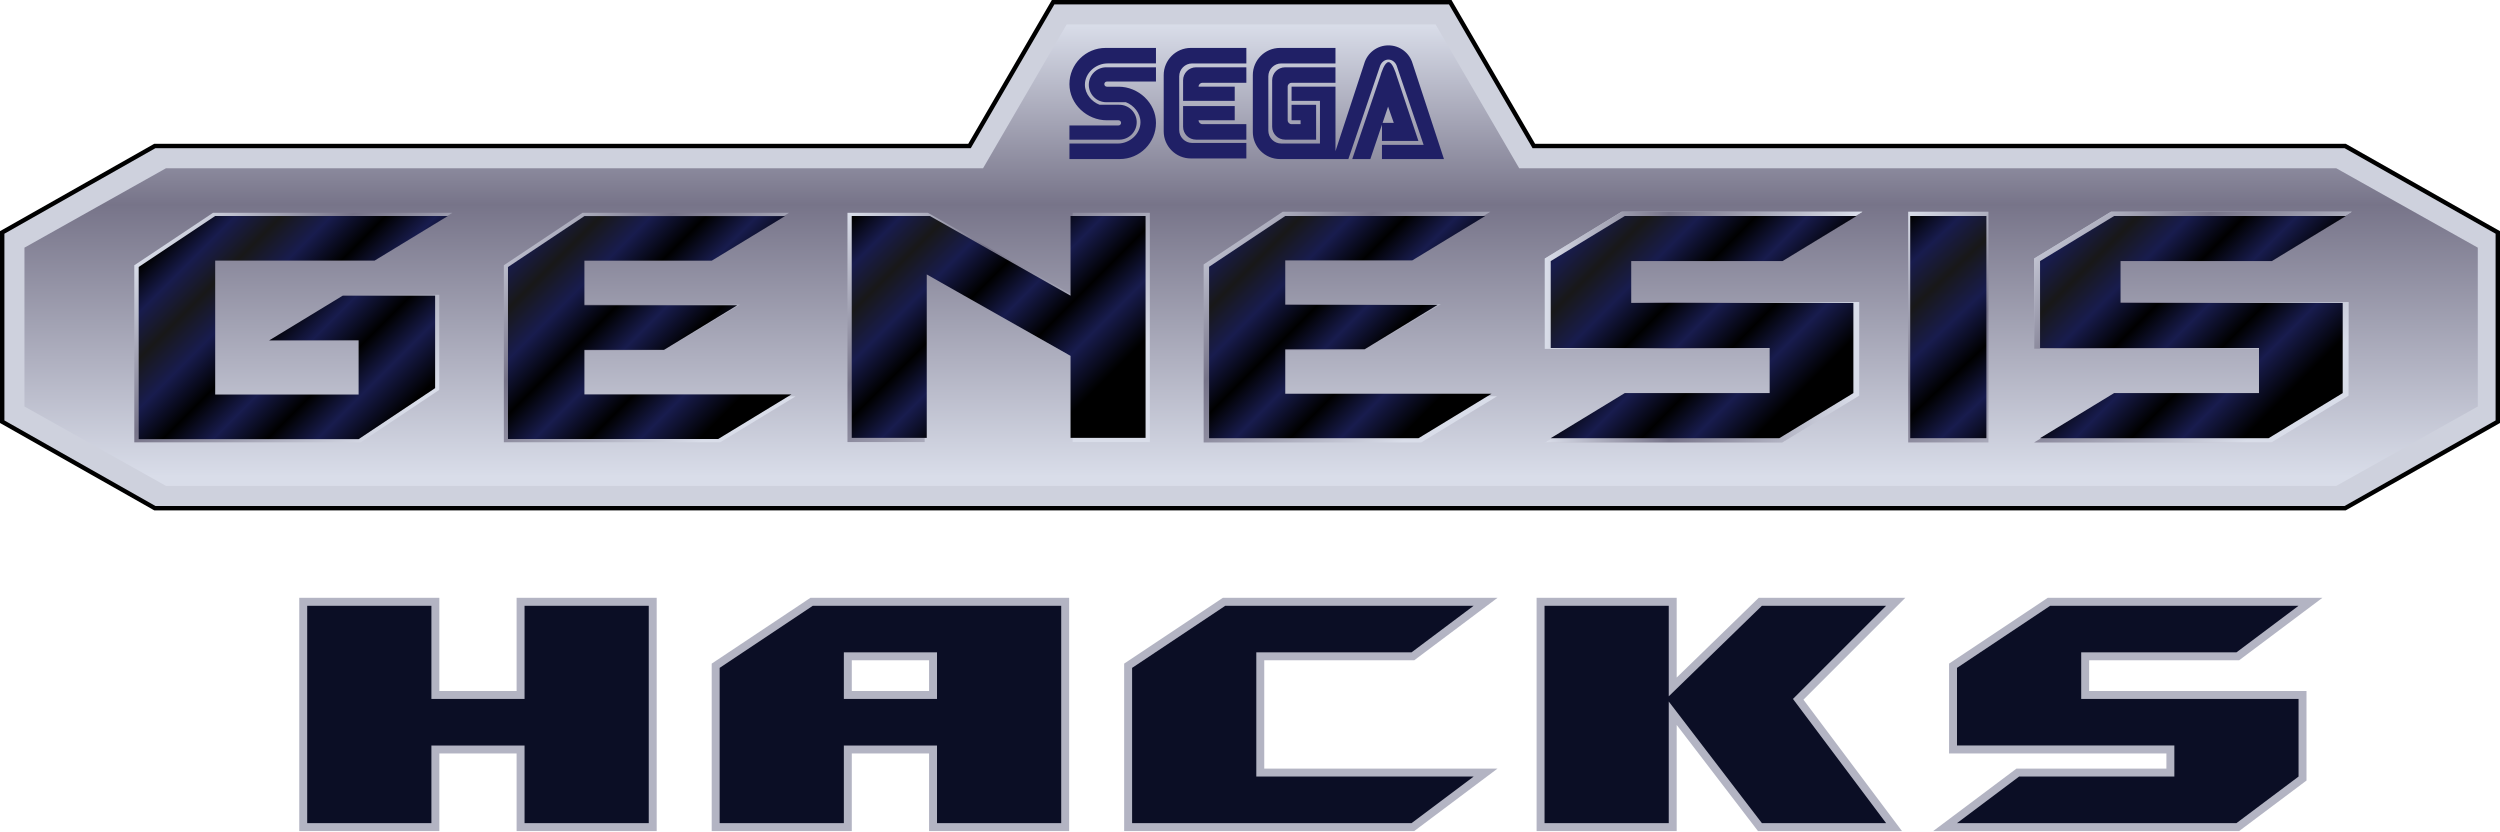
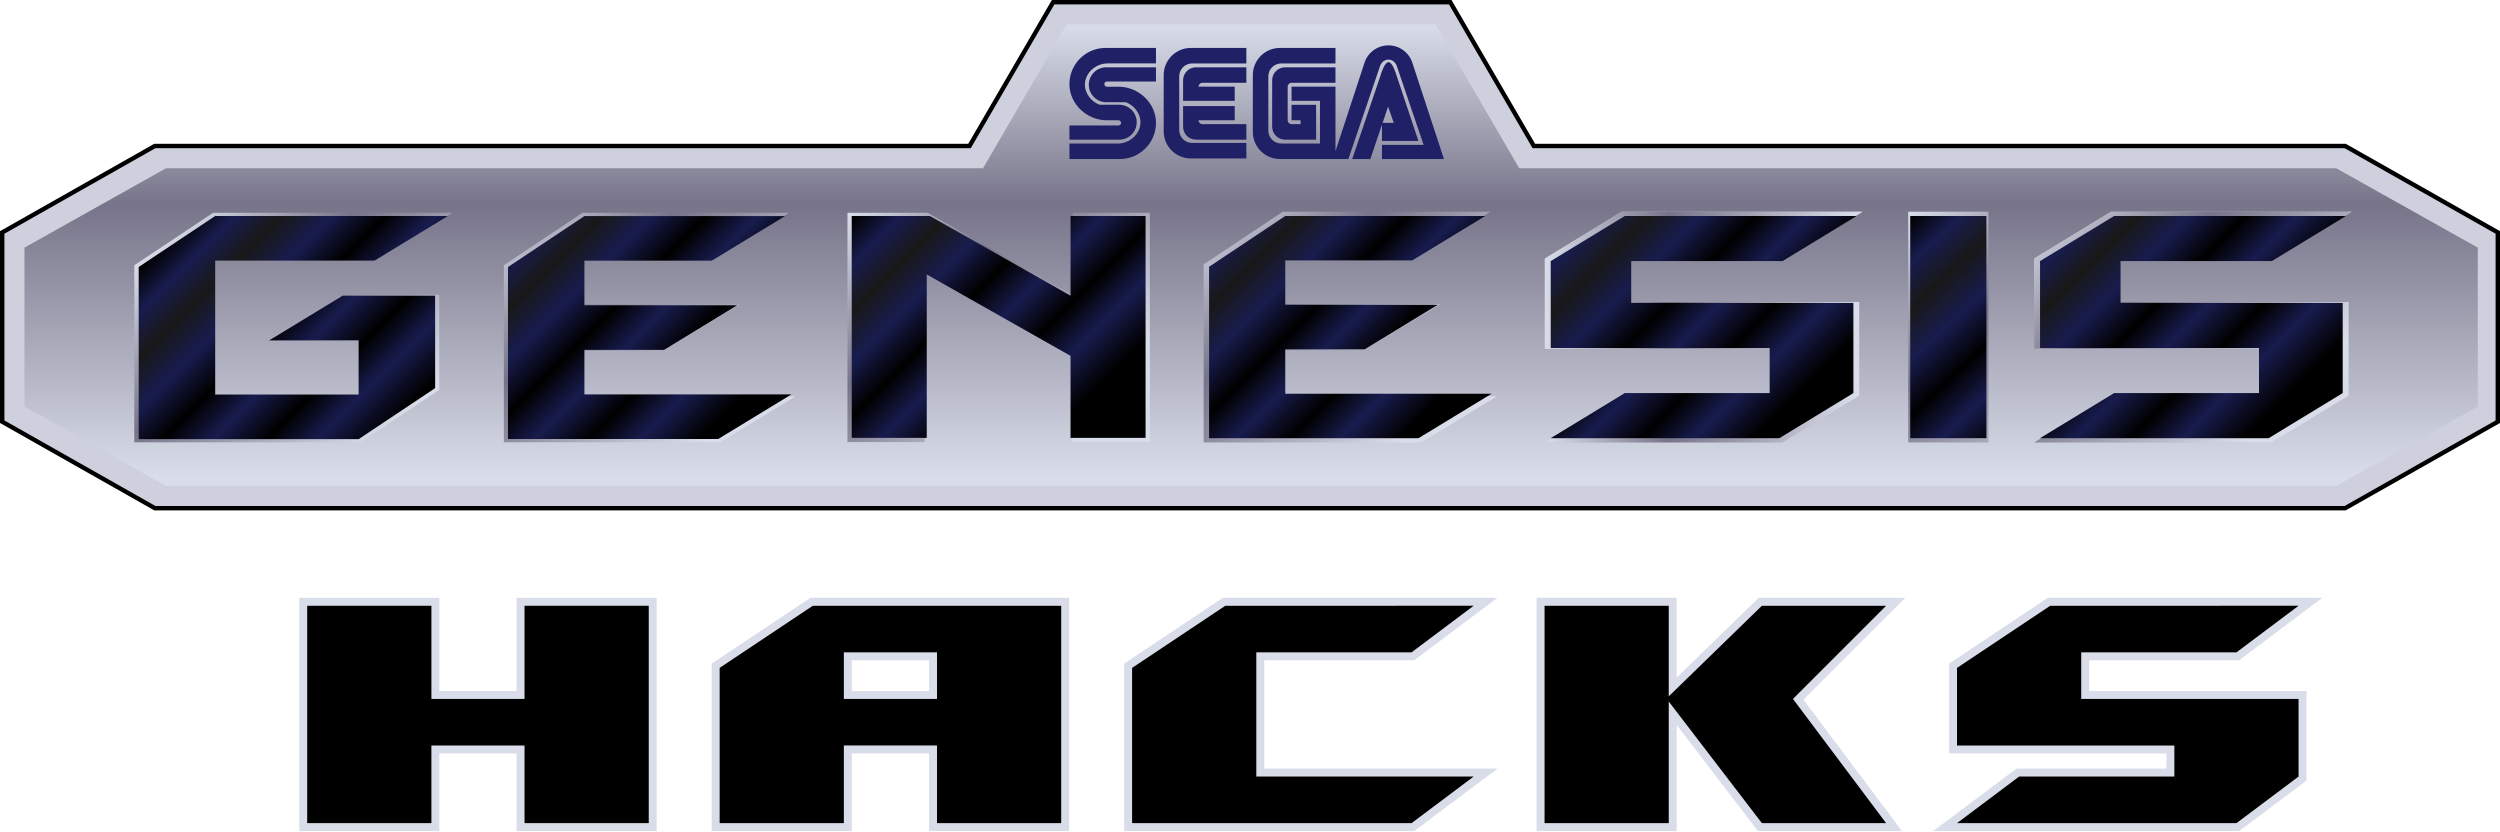
- <svg xmlns="http://www.w3.org/2000/svg" xmlns:xlink="http://www.w3.org/1999/xlink" version="1.1" viewBox="0 0 629.016 209.104" id="svg712" width="629.016" height="209.104">
-   <defs id="defs716">
-     <linearGradient id="swatch308">
-       <stop style="stop-color:#b3b4c3;stop-opacity:1;" offset="0" id="stop309" />
-     </linearGradient>
-     <linearGradient id="swatch54">
-       <stop style="stop-color:#0b0e25;stop-opacity:1;" offset="0" id="stop55" />
-     </linearGradient>
-     <clipPath clipPathUnits="userSpaceOnUse" id="clipPath5">
-       <path id="path5" style="stroke-width:0.1;stroke-linecap:square;paint-order:markers fill stroke;stop-color:#000000" d="M 438.251,553.764 H 1298.121 V 755.159 H 438.251 Z" />
-     </clipPath>
+ <svg xmlns="http://www.w3.org/2000/svg" xmlns:xlink="http://www.w3.org/1999/xlink" width="166.427mm" height="55.325mm" viewBox="0 0 166.427 55.325" version="1.1" id="svg1">
+   <defs id="defs1">
    <linearGradient id="a" gradientUnits="userSpaceOnUse" x1="308.144" y1="1410.964" x2="308.144" y2="1515.981" gradientTransform="matrix(1.105615,0,0,1.105615,23.28854,-1533.374)">
      <stop offset="0" style="stop-color:#d9dde9" id="stop6" />
      <stop offset=".39" style="stop-color:#777489" id="stop8" />
      <stop offset=".98" style="stop-color:#d9dde9" id="stop10" />
    </linearGradient>
    <linearGradient id="b" gradientUnits="userSpaceOnUse" x1="220.795" y1="1450.026" x2="270.307" y2="1499.537" gradientTransform="matrix(1.105615,0,0,1.105615,23.28854,-1533.374)">
      <stop offset="0" style="stop-color:#d9dde9" id="stop17" />
      <stop offset=".39" style="stop-color:#777489" id="stop19" />
      <stop offset=".98" style="stop-color:#d9dde9" id="stop21" />
    </linearGradient>
    <linearGradient id="c" gradientUnits="userSpaceOnUse" x1="221.69" y1="1450.804" x2="269.721" y2="1498.835" gradientTransform="matrix(1.105615,0,0,1.105615,23.28854,-1533.374)">
      <stop offset="0" style="stop-color:#000" id="stop26" />
      <stop offset=".11" style="stop-color:#181c4e" id="stop28" />
      <stop offset=".22" style="stop-color:#181818" id="stop30" />
      <stop offset=".34" style="stop-color:#181c4e" id="stop32" />
      <stop offset=".47" style="stop-color:#000" id="stop34" />
      <stop offset=".59" style="stop-color:#181c4e" id="stop36" />
      <stop offset=".72" style="stop-color:#000" id="stop38" />
      <stop offset=".84" style="stop-color:#181c4e" id="stop40" />
      <stop offset=".98" style="stop-color:#000" id="stop42" />
    </linearGradient>
    <linearGradient id="d" gradientUnits="userSpaceOnUse" x1="449.509" y1="1461.434" x2="499.751" y2="1514.88" gradientTransform="matrix(1.105615,0,0,1.105615,23.28854,-1533.374)">
      <stop offset="0" style="stop-color:#d9dde9" id="stop47" />
      <stop offset=".39" style="stop-color:#777489" id="stop49" />
      <stop offset=".98" style="stop-color:#d9dde9" id="stop51" />
    </linearGradient>
    <linearGradient id="e" gradientUnits="userSpaceOnUse" x1="450.21" y1="1462.18" x2="498.416" y2="1513.46" gradientTransform="matrix(1.105615,0,0,1.105615,23.28854,-1533.374)">
      <stop offset="0" style="stop-color:#000" id="stop56" />
      <stop offset=".11" style="stop-color:#181c4e" id="stop58" />
      <stop offset=".22" style="stop-color:#181818" id="stop60" />
      <stop offset=".34" style="stop-color:#181c4e" id="stop62" />
      <stop offset=".47" style="stop-color:#000" id="stop64" />
      <stop offset=".59" style="stop-color:#181c4e" id="stop66" />
      <stop offset=".72" style="stop-color:#000" id="stop68" />
      <stop offset=".84" style="stop-color:#181c4e" id="stop70" />
      <stop offset=".98" style="stop-color:#000" id="stop72" />
    </linearGradient>
    <linearGradient id="f" gradientUnits="userSpaceOnUse" x1="300.5" y1="1450.364" x2="350.308" y2="1500.173" gradientTransform="matrix(1.105615,0,0,1.105615,23.28854,-1533.374)">
      <stop offset="0" style="stop-color:#d9dde9" id="stop77" />
      <stop offset=".39" style="stop-color:#777489" id="stop79" />
      <stop offset=".98" style="stop-color:#d9dde9" id="stop81" />
    </linearGradient>
    <linearGradient id="g" gradientUnits="userSpaceOnUse" x1="301.62" y1="1451.46" x2="349.578" y2="1499.419" gradientTransform="matrix(1.105615,0,0,1.105615,23.28854,-1533.374)">
      <stop offset="0" style="stop-color:#000" id="stop86" />
      <stop offset=".11" style="stop-color:#181c4e" id="stop88" />
      <stop offset=".22" style="stop-color:#181818" id="stop90" />
      <stop offset=".34" style="stop-color:#181c4e" id="stop92" />
      <stop offset=".47" style="stop-color:#000" id="stop94" />
      <stop offset=".59" style="stop-color:#181c4e" id="stop96" />
      <stop offset=".72" style="stop-color:#000" id="stop98" />
      <stop offset=".84" style="stop-color:#181c4e" id="stop100" />
      <stop offset=".98" style="stop-color:#000" id="stop102" />
    </linearGradient>
    <linearGradient id="h" gradientUnits="userSpaceOnUse" x1="141.228" y1="1450.637" x2="190.761" y2="1500.169" gradientTransform="matrix(1.105615,0,0,1.105615,23.28854,-1533.374)">
      <stop offset="0" style="stop-color:#d9dde9" id="stop107" />
      <stop offset=".39" style="stop-color:#777489" id="stop109" />
      <stop offset=".98" style="stop-color:#d9dde9" id="stop111" />
    </linearGradient>
    <linearGradient id="i" gradientUnits="userSpaceOnUse" x1="142.081" y1="1451.468" x2="190.206" y2="1499.594" gradientTransform="matrix(1.105615,0,0,1.105615,23.28854,-1533.374)">
      <stop offset="0" style="stop-color:#000" id="stop116" />
      <stop offset=".11" style="stop-color:#181c4e" id="stop118" />
      <stop offset=".22" style="stop-color:#181818" id="stop120" />
      <stop offset=".34" style="stop-color:#181c4e" id="stop122" />
      <stop offset=".47" style="stop-color:#000" id="stop124" />
      <stop offset=".59" style="stop-color:#181c4e" id="stop126" />
      <stop offset=".72" style="stop-color:#000" id="stop128" />
      <stop offset=".84" style="stop-color:#181c4e" id="stop130" />
      <stop offset=".98" style="stop-color:#000" id="stop132" />
    </linearGradient>
    <linearGradient id="j" gradientUnits="userSpaceOnUse" x1="64.992" y1="1454.767" x2="113.868" y2="1503.642" gradientTransform="matrix(1.105615,0,0,1.105615,23.28854,-1533.374)">
      <stop offset="0" style="stop-color:#d9dde9" id="stop137" />
      <stop offset=".39" style="stop-color:#777489" id="stop139" />
      <stop offset=".98" style="stop-color:#d9dde9" id="stop141" />
    </linearGradient>
    <linearGradient id="k" gradientUnits="userSpaceOnUse" x1="65.687" y1="1455.464" x2="113.198" y2="1502.976" gradientTransform="matrix(1.105615,0,0,1.105615,23.28854,-1533.374)">
      <stop offset="0" style="stop-color:#000" id="stop146" />
      <stop offset=".11" style="stop-color:#181c4e" id="stop148" />
      <stop offset=".22" style="stop-color:#181818" id="stop150" />
      <stop offset=".34" style="stop-color:#181c4e" id="stop152" />
      <stop offset=".47" style="stop-color:#000" id="stop154" />
      <stop offset=".59" style="stop-color:#181c4e" id="stop156" />
      <stop offset=".72" style="stop-color:#000" id="stop158" />
      <stop offset=".84" style="stop-color:#181c4e" id="stop160" />
      <stop offset=".98" style="stop-color:#000" id="stop162" />
    </linearGradient>
    <linearGradient id="l" gradientUnits="userSpaceOnUse" x1="350.523" y1="-651.4" x2="422.816" y2="-651.4" gradientTransform="matrix(1.105615,0,0,-1.105615,50.33188,-617.4457)">
      <stop offset="0" style="stop-color:#d9dde9" id="stop169" />
      <stop offset=".39" style="stop-color:#777489" id="stop171" />
      <stop offset=".98" style="stop-color:#d9dde9" id="stop173" />
    </linearGradient>
    <linearGradient id="m" gradientUnits="userSpaceOnUse" x1="381.426" y1="1450.132" x2="430.443" y2="1499.149" gradientTransform="matrix(1.105615,0,0,1.105615,23.28854,-1533.374)">
      <stop offset="0" style="stop-color:#000" id="stop178" />
      <stop offset=".11" style="stop-color:#181c4e" id="stop180" />
      <stop offset=".22" style="stop-color:#181818" id="stop182" />
      <stop offset=".34" style="stop-color:#181c4e" id="stop184" />
      <stop offset=".47" style="stop-color:#000" id="stop186" />
      <stop offset=".59" style="stop-color:#181c4e" id="stop188" />
      <stop offset=".72" style="stop-color:#000" id="stop190" />
      <stop offset=".84" style="stop-color:#181c4e" id="stop192" />
      <stop offset=".98" style="stop-color:#000" id="stop194" />
    </linearGradient>
    <linearGradient id="n" gradientUnits="userSpaceOnUse" x1="491.636" y1="1448.985" x2="542.546" y2="1499.895" gradientTransform="matrix(1.105615,0,0,1.105615,23.28854,-1533.374)">
      <stop offset="0" style="stop-color:#d9dde9" id="stop201" />
      <stop offset=".39" style="stop-color:#777489" id="stop203" />
      <stop offset=".98" style="stop-color:#d9dde9" id="stop205" />
    </linearGradient>
    <linearGradient id="o" gradientUnits="userSpaceOnUse" x1="492.782" y1="1450.132" x2="541.799" y2="1499.149" gradientTransform="matrix(1.105615,0,0,1.105615,23.28854,-1533.374)">
      <stop offset="0" style="stop-color:#000" id="stop210" />
      <stop offset=".11" style="stop-color:#181c4e" id="stop212" />
      <stop offset=".22" style="stop-color:#181818" id="stop214" />
      <stop offset=".34" style="stop-color:#181c4e" id="stop216" />
      <stop offset=".47" style="stop-color:#000" id="stop218" />
      <stop offset=".59" style="stop-color:#181c4e" id="stop220" />
      <stop offset=".72" style="stop-color:#000" id="stop222" />
      <stop offset=".84" style="stop-color:#181c4e" id="stop224" />
      <stop offset=".98" style="stop-color:#000" id="stop226" />
    </linearGradient>
-     <linearGradient xlink:href="#swatch54" id="linearGradient297" gradientUnits="userSpaceOnUse" gradientTransform="matrix(0.9762319,0,0,0.9762319,-40.72276,-44.10287)" x1="59.492" y1="222.204" x2="694.508" y2="222.204" />
-     <linearGradient xlink:href="#swatch308" id="linearGradient309" x1="125.981" y1="200.216" x2="629.019" y2="200.216" gradientUnits="userSpaceOnUse" gradientTransform="translate(-49.18757,-20.45637)" />
-     <linearGradient xlink:href="#swatch54" id="linearGradient311" gradientUnits="userSpaceOnUse" gradientTransform="matrix(0.9762319,0,0,0.9762319,-40.72276,-44.10287)" x1="59.492" y1="222.204" x2="694.508" y2="222.204" />
+     <linearGradient id="swatch54">
+       <stop style="stop-color:#0b0e25;stop-opacity:1;" offset="0" id="stop55" />
+     </linearGradient>
+     <linearGradient id="swatch308">
+       <stop style="stop-color:#b3b4c3;stop-opacity:1;" offset="0" id="stop309" />
+     </linearGradient>
+     <linearGradient xlink:href="#o" id="linearGradient15" x1="23.406" y1="39.148" x2="40.232" y2="55.975" gradientUnits="userSpaceOnUse" />
+     <linearGradient xlink:href="#k" id="linearGradient18" x1="50.863" y1="39.148" x2="67.69" y2="55.975" gradientUnits="userSpaceOnUse" />
+     <linearGradient xlink:href="#g" id="linearGradient22" x1="78.476" y1="38.774" x2="96.05" y2="56.349" gradientUnits="userSpaceOnUse" />
+     <linearGradient xlink:href="#e" id="linearGradient24" x1="105.887" y1="38.884" x2="123.243" y2="56.239" gradientUnits="userSpaceOnUse" />
+     <linearGradient xlink:href="#c" id="linearGradient27" x1="132.487" y1="38.4" x2="150.81" y2="56.723" gradientUnits="userSpaceOnUse" />
+     <linearGradient xlink:href="#n" id="linearGradient31" x1="23.406" y1="39.148" x2="40.232" y2="55.975" gradientUnits="userSpaceOnUse" />
+     <linearGradient xlink:href="#l" id="linearGradient35" x1="50.863" y1="39.148" x2="67.69" y2="55.975" gradientUnits="userSpaceOnUse" />
+     <linearGradient xlink:href="#h" id="linearGradient39" x1="78.476" y1="38.774" x2="96.05" y2="56.349" gradientUnits="userSpaceOnUse" />
+     <linearGradient xlink:href="#f" id="linearGradient43" x1="105.887" y1="38.884" x2="123.243" y2="56.239" gradientUnits="userSpaceOnUse" />
+     <linearGradient xlink:href="#d" id="linearGradient45" x1="132.487" y1="38.4" x2="150.81" y2="56.723" gradientUnits="userSpaceOnUse" />
  </defs>
-   <text xml:space="preserve" style="font-style:normal;font-variant:normal;font-weight:normal;font-stretch:normal;font-size:66.667px;line-height:0;font-family:'Clarendon BT';-inkscape-font-specification:'Clarendon BT';text-align:start;letter-spacing:13.931px;word-spacing:13.931px;writing-mode:lr-tb;direction:ltr;text-anchor:start;display:none;fill:url(#linearGradient311);fill-opacity:1;stroke:none;stroke-width:4;stroke-linecap:square;stroke-miterlimit:4;stroke-dasharray:none;stroke-opacity:1;paint-order:stroke markers fill" x="329.766" y="207.104" id="text1">
-     <tspan id="tspan1" x="336.731" y="207.104" style="font-style:normal;font-variant:normal;font-weight:normal;font-stretch:normal;font-size:66.667px;font-family:NiseGenesis;-inkscape-font-specification:NiseGenesis;text-align:center;letter-spacing:13.931px;word-spacing:13.931px;text-anchor:middle;fill:url(#linearGradient311);fill-opacity:1;stroke:none;stroke-width:4;stroke-miterlimit:4;stroke-dasharray:none;stroke-opacity:1">HACKS</tspan>
+   <text xml:space="preserve" style="font-style:normal;font-variant:normal;font-weight:normal;font-stretch:normal;font-size:17.639px;line-height:0;font-family:'Clarendon BT';-inkscape-font-specification:'Clarendon BT';text-align:start;letter-spacing:3.686px;word-spacing:3.686px;writing-mode:lr-tb;direction:ltr;text-anchor:start;display:none;fill:#0b0e25;fill-opacity:1;stroke:none;stroke-width:1.058;stroke-linecap:square;stroke-miterlimit:4;stroke-dasharray:none;stroke-opacity:1;paint-order:stroke markers fill" x="87.25" y="54.796" id="text1">
+     <tspan id="tspan1" x="89.093" y="54.796" style="font-style:normal;font-variant:normal;font-weight:normal;font-stretch:normal;font-size:17.639px;font-family:NiseGenesis;-inkscape-font-specification:NiseGenesis;text-align:center;letter-spacing:3.686px;word-spacing:3.686px;text-anchor:middle;fill:#0b0e25;fill-opacity:1;stroke:none;stroke-width:1.058;stroke-miterlimit:4;stroke-dasharray:none;stroke-opacity:1">HACKS</tspan>
  </text>
-   <path style="font-size:66.667px;line-height:0;font-family:NiseGenesis;-inkscape-font-specification:NiseGenesis;text-align:center;letter-spacing:13.931px;word-spacing:13.931px;text-anchor:middle;fill:url(#linearGradient297);stroke:url(#linearGradient309);stroke-width:4;stroke-dasharray:none;stroke-opacity:1;paint-order:stroke markers fill" d="m 77.293,207.104 v -54.688 h 31.25 v 23.438 h 23.438 v -23.438 h 31.25 v 54.688 h -31.25 v -19.531 h -23.438 v 19.531 z m 103.775,0 v -39.063 l 23.438,-15.625 h 62.5 v 54.688 h -31.25 v -19.531 h -23.438 v 19.531 z m 31.25,-42.969 v 11.719 h 23.438 v -11.719 z m 72.525,42.969 v -39.063 l 23.438,-15.625 h 62.5 l -15.625,11.719 h -39.063 v 31.25 h 54.688 l -15.625,11.719 z m 103.775,-54.688 h 31.25 v 22.786 l 23.438,-22.786 h 31.25 l -23.438,23.438 23.438,31.25 h -31.25 l -23.438,-30.599 v 30.599 h -31.25 z m 103.775,35.156 v -19.531 l 23.438,-15.625 h 62.5 l -15.625,11.719 h -39.063 v 11.719 h 54.688 v 19.531 l -15.625,11.719 h -70.313 l 15.625,-11.719 h 39.063 v -7.812 z" id="text297" aria-label="HACKS" />
-   <g id="g297" transform="translate(-49.18757,-20.45637)">
-     <path d="m 639.648,56.779 -0.253,-0.146 H 435.426 l -21.031,-36.177 H 313.843 L 292.806,56.633 H 88.001 L 49.188,78.617 v 48.265 l 38.564,21.846 0.252,0.14 H 639.392 l 38.531,-21.826 0.281,-0.16 V 78.619 Z" id="path2-3" style="stroke-width:1.106" />
-     <path fill="#ced1dd" d="m 50.293,79.262 v 46.976 l 38,21.524 H 639.098 l 37.999,-21.524 V 79.264 L 639.098,57.738 H 434.788 L 413.756,21.562 H 314.477 L 293.443,57.738 H 88.293 Z" id="path4-6" style="stroke-width:1.106" />
-     <path fill="url(#a)" d="M 431.425,62.786 410.393,26.608 H 317.566 L 296.531,62.787 H 90.954 l -35.614,19.982 v 39.966 l 35.614,19.981 H 637.001 l 35.613,-19.981 V 82.769 L 637.001,62.788 Z" id="path13" style="fill:url(#a);stroke-width:1.106" />
-     <path fill="#202066" d="M 392.437,36.454 384.553,60.474 h 3.893 l 7.901,-23.195 c 0.287,-1.06 1.153,-1.834 2.17,-1.834 1.029,0 1.894,0.774 2.182,1.834 l 6.679,19.62 h -10.48 v 3.573 h 15.595 l -7.885,-24.021 a 6.333,6.333 0 0 0 -12.171,0.001 z m 4.619,14.917 1.38,-4.097 1.438,4.097 z m -0.572,-11.762 -7.062,20.865 h 4.552 l 2.922,-8.648 v 4.087 h 9.171 l -5.446,-16.304 c -0.276,-0.908 -1.101,-3.518 -2.071,-3.518 -0.974,0 -1.799,2.609 -2.066,3.518 z m -24.931,-3.19 h 13.648 V 32.516 H 371.228 c -3.768,0 -6.824,3.064 -6.824,6.833 v 14.302 a 6.824,6.824 0 0 0 6.824,6.824 h 13.974 V 42.266 h -11.047 v 3.576 h 7.143 V 56.568 h -9.744 a 3.243,3.243 0 0 1 -3.246,-3.248 V 39.665 a 3.243,3.243 0 0 1 3.246,-3.246 z m 2.599,10.399 v 3.904 h 2.272 v 0.975 h -2.272 a 0.977,0.977 0 0 1 -0.976,-0.975 v -8.456 c 0,-0.537 0.438,-0.976 0.976,-0.976 h 11.047 v -3.896 h -12.671 a 3.253,3.253 0 0 0 -3.256,3.248 v 11.703 a 3.253,3.253 0 0 0 3.256,3.248 h 7.8 V 46.818 Z M 349.132,36.419 h 13.648 v -3.903 h -13.976 c -3.768,0 -6.822,3.064 -6.822,6.833 v 14.143 c 0,3.768 3.054,6.832 6.822,6.832 h 13.976 v -3.904 h -13.648 a 3.248,3.248 0 0 1 -3.248,-3.248 V 39.668 a 3.251,3.251 0 0 1 3.248,-3.248 z m 10.719,9.423 v -3.576 h -9.096 c 0,-0.537 0.437,-0.976 0.976,-0.976 h 11.047 v -3.896 h -12.671 a 3.248,3.248 0 0 0 -3.246,3.248 v 5.2 z m 0,1.304 v 3.576 h -9.096 c 0,0.536 0.437,0.975 0.976,0.975 h 11.047 v 3.894 h -12.671 a 3.246,3.246 0 0 1 -3.246,-3.248 v -5.2 z m -33.393,4.872 h -8.195 v 3.574 h 12.669 a 4.389,4.389 0 0 0 -0.16,-8.776 h -4.93 c -1.993,-0.758 -3.686,-2.735 -3.686,-5.04 0,-2.962 2.728,-5.36 5.688,-5.36 h 12.192 v -3.901 h -12.68 c -5.021,0 -9.094,4.08 -9.094,9.103 0,5.031 4.399,9.104 9.421,9.104 v -0.042 l 0.025,0.042 h 2.902 a 0.648,0.648 0 0 1 0,1.296 h -4.153 z m 5.375,-11.048 h 8.204 v -3.576 h -12.679 a 4.387,4.387 0 0 0 -4.221,4.385 4.389,4.389 0 0 0 4.393,4.393 h 4.93 c 1.993,0.765 3.677,2.734 3.677,5.039 0,2.963 -2.725,5.361 -5.689,5.361 h -12.182 v 3.903 h 12.669 a 9.103,9.103 0 0 0 9.104,-9.101 c 0,-5.023 -4.399,-9.104 -9.423,-9.104 V 42.321 l -0.032,-0.05 h -2.896 a 0.648,0.648 0 0 1 0,-1.296 z" id="path15" style="stroke-width:1.106" />
-     <path fill="url(#b)" d="m 338.493,74.005 v 57.683 H 319.069 V 110.379 L 281.841,89.194 v 42.494 H 262.416 V 74.005 h 20.234 l 36.419,20.719 V 74.005 Z" id="path24-7" style="fill:url(#b);stroke-width:1.106" />
-     <path fill="url(#c)" d="m 337.419,74.804 v 55.826 H 318.544 V 110.006 L 282.365,89.502 v 41.128 H 263.489 V 74.804 h 19.662 l 35.393,20.049 V 74.804 Z" id="path45" style="fill:url(#c);stroke-width:1.106" />
-     <path fill="url(#d)" d="M 529.302,73.724 H 549.493 V 131.779 H 529.302 Z" id="path54-5" style="fill:url(#d);stroke-width:1.106" />
-     <path fill="url(#e)" d="m 529.816,74.804 h 19.163 v 55.899 h -19.163 z" id="path75" style="fill:url(#e);stroke-width:1.106" />
+   <path d="m 136.481,40.327 -6.201,4.134 v 5.168 h 14.469 v 2.067 H 134.413 l -4.134,3.101 h 18.604 l 4.134,-3.101 v -5.168 h -14.469 v -3.101 h 10.335 l 4.134,-3.101 z" style="font-size:66.667px;line-height:0;font-family:NiseGenesis;-inkscape-font-specification:NiseGenesis;text-align:center;letter-spacing:13.931px;word-spacing:13.931px;text-anchor:middle;fill:url(#linearGradient27);stroke:url(#linearGradient45);stroke-width:1.058;paint-order:stroke markers fill;stroke-opacity:1" id="path11" />
+   <path d="m 102.822,40.327 v 14.469 h 8.268 v -8.096 l 6.201,8.096 h 8.268 l -6.201,-8.268 6.201,-6.201 h -8.268 l -6.201,6.029 v -6.029 z" style="font-size:66.667px;line-height:0;font-family:NiseGenesis;-inkscape-font-specification:NiseGenesis;text-align:center;letter-spacing:13.931px;word-spacing:13.931px;text-anchor:middle;fill:url(#linearGradient24);stroke:url(#linearGradient43);stroke-width:1.058;paint-order:stroke markers fill;stroke-opacity:1" id="path10" />
+   <path d="m 81.566,40.327 -6.201,4.134 v 10.335 h 18.604 l 4.134,-3.101 H 83.633 v -8.268 h 10.335 l 4.134,-3.101 z" style="font-size:66.667px;line-height:0;font-family:NiseGenesis;-inkscape-font-specification:NiseGenesis;text-align:center;letter-spacing:13.931px;word-spacing:13.931px;text-anchor:middle;fill:url(#linearGradient22);stroke:url(#linearGradient39);stroke-width:1.058;paint-order:stroke markers fill;stroke-opacity:1" id="path9" />
+   <path d="m 54.109,40.327 -6.201,4.134 v 10.335 h 8.268 v -5.168 h 6.201 v 5.168 H 70.645 V 40.327 Z m 2.067,3.101 h 6.201 v 3.101 h -6.201 z" style="font-size:66.667px;line-height:0;font-family:NiseGenesis;-inkscape-font-specification:NiseGenesis;text-align:center;letter-spacing:13.931px;word-spacing:13.931px;text-anchor:middle;fill:url(#linearGradient18);stroke:url(#linearGradient35);stroke-width:1.058;paint-order:stroke markers fill;stroke-opacity:1" id="path14" />
+   <path d="m 20.45,40.327 v 14.469 h 8.268 v -5.168 h 6.201 v 5.168 h 8.268 V 40.327 h -8.268 v 6.201 H 28.719 v -6.201 z" style="font-size:66.667px;line-height:0;font-family:NiseGenesis;-inkscape-font-specification:NiseGenesis;text-align:center;letter-spacing:13.931px;word-spacing:13.931px;text-anchor:middle;fill:url(#linearGradient15);stroke:url(#linearGradient31);stroke-width:1.058;paint-order:stroke markers fill;stroke-opacity:1" id="path7" />
+   <g id="g297" transform="matrix(0.2645833,0,0,0.2645833,-13.01421,-5.412415)">
+     <path d="m 639.648,56.779 -0.253,-0.146 H 435.426 l -21.031,-36.177 H 313.843 L 292.806,56.633 H 88.001 L 49.188,78.617 v 48.265 l 38.564,21.846 0.252,0.14 H 639.392 l 38.531,-21.826 0.281,-0.16 V 78.619 Z" id="path2-3" style="display:inline;stroke-width:1.106" />
+     <path fill="#ced1dd" d="m 50.293,79.262 v 46.976 l 38,21.524 H 639.098 l 37.999,-21.524 V 79.264 L 639.098,57.738 H 434.788 L 413.756,21.562 H 314.477 L 293.443,57.738 H 88.293 Z" id="path4-6" style="display:inline;stroke-width:1.106" />
+     <path fill="url(#a)" d="M 431.425,62.786 410.393,26.608 H 317.566 L 296.531,62.787 H 90.954 l -35.614,19.982 v 39.966 l 35.614,19.981 H 637.001 l 35.613,-19.981 V 82.769 L 637.001,62.788 Z" id="path13" style="display:inline;fill:url(#a);stroke-width:1.106" />
+     <path fill="#202066" d="M 392.437,36.454 384.553,60.474 h 3.893 l 7.901,-23.195 c 0.287,-1.06 1.153,-1.834 2.17,-1.834 1.029,0 1.894,0.774 2.182,1.834 l 6.679,19.62 h -10.48 v 3.573 h 15.595 l -7.885,-24.021 a 6.333,6.333 0 0 0 -12.171,0.001 z m 4.619,14.917 1.38,-4.097 1.438,4.097 z m -0.572,-11.762 -7.062,20.865 h 4.552 l 2.922,-8.648 v 4.087 h 9.171 l -5.446,-16.304 c -0.276,-0.908 -1.101,-3.518 -2.071,-3.518 -0.974,0 -1.799,2.609 -2.066,3.518 z m -24.931,-3.19 h 13.648 V 32.516 H 371.228 c -3.768,0 -6.824,3.064 -6.824,6.833 v 14.302 a 6.824,6.824 0 0 0 6.824,6.824 h 13.974 V 42.266 h -11.047 v 3.576 h 7.143 V 56.568 h -9.744 a 3.243,3.243 0 0 1 -3.246,-3.248 V 39.665 a 3.243,3.243 0 0 1 3.246,-3.246 z m 2.599,10.399 v 3.904 h 2.272 v 0.975 h -2.272 a 0.977,0.977 0 0 1 -0.976,-0.975 v -8.456 c 0,-0.537 0.438,-0.976 0.976,-0.976 h 11.047 v -3.896 h -12.671 a 3.253,3.253 0 0 0 -3.256,3.248 v 11.703 a 3.253,3.253 0 0 0 3.256,3.248 h 7.8 V 46.818 Z M 349.132,36.419 h 13.648 v -3.903 h -13.976 c -3.768,0 -6.822,3.064 -6.822,6.833 v 14.143 c 0,3.768 3.054,6.832 6.822,6.832 h 13.976 v -3.904 h -13.648 a 3.248,3.248 0 0 1 -3.248,-3.248 V 39.668 a 3.251,3.251 0 0 1 3.248,-3.248 z m 10.719,9.423 v -3.576 h -9.096 c 0,-0.537 0.437,-0.976 0.976,-0.976 h 11.047 v -3.896 h -12.671 a 3.248,3.248 0 0 0 -3.246,3.248 v 5.2 z m 0,1.304 v 3.576 h -9.096 c 0,0.536 0.437,0.975 0.976,0.975 h 11.047 v 3.894 h -12.671 a 3.246,3.246 0 0 1 -3.246,-3.248 v -5.2 z m -33.393,4.872 h -8.195 v 3.574 h 12.669 a 4.389,4.389 0 0 0 -0.16,-8.776 h -4.93 c -1.993,-0.758 -3.686,-2.735 -3.686,-5.04 0,-2.962 2.728,-5.36 5.688,-5.36 h 12.192 v -3.901 h -12.68 c -5.021,0 -9.094,4.08 -9.094,9.103 0,5.031 4.399,9.104 9.421,9.104 v -0.042 l 0.025,0.042 h 2.902 a 0.648,0.648 0 0 1 0,1.296 h -4.153 z m 5.375,-11.048 h 8.204 v -3.576 h -12.679 a 4.387,4.387 0 0 0 -4.221,4.385 4.389,4.389 0 0 0 4.393,4.393 h 4.93 c 1.993,0.765 3.677,2.734 3.677,5.039 0,2.963 -2.725,5.361 -5.689,5.361 h -12.182 v 3.903 h 12.669 a 9.103,9.103 0 0 0 9.104,-9.101 c 0,-5.023 -4.399,-9.104 -9.423,-9.104 V 42.321 l -0.032,-0.05 h -2.896 a 0.648,0.648 0 0 1 0,-1.296 z" id="path15" style="display:inline;stroke-width:1.106" />
+     <path fill="url(#b)" d="m 338.493,74.005 v 57.683 H 319.069 V 110.379 L 281.841,89.194 v 42.494 H 262.416 V 74.005 h 20.234 l 36.419,20.719 V 74.005 Z" id="path24-7" style="display:inline;fill:url(#b);stroke-width:1.106" />
+     <path fill="url(#c)" d="m 337.419,74.804 v 55.826 H 318.544 V 110.006 L 282.365,89.502 v 41.128 H 263.489 V 74.804 h 19.662 l 35.393,20.049 V 74.804 Z" id="path45" style="display:inline;fill:url(#c);stroke-width:1.106" />
+     <path fill="url(#d)" d="M 529.302,73.724 H 549.493 V 131.779 H 529.302 Z" id="path54-5" style="display:inline;fill:url(#d);stroke-width:1.106" />
+     <path fill="url(#e)" d="m 529.816,74.804 h 19.163 v 55.899 h -19.163 z" id="path75" style="display:inline;fill:url(#e);stroke-width:1.106" />
    <path fill="url(#f)" d="M 405.108,85.334 H 371.935 v 11.611 h 39.807 l -19.074,11.611 H 371.935 v 11.611 h 53.905 L 406.767,131.779 H 352.032 V 86.994 l 19.903,-13.271 h 52.247 z" id="path84-3" style="fill:url(#f);stroke-width:1.106" />
    <path fill="url(#g)" d="m 404.508,85.982 h -31.941 v 11.18 h 38.329 l -18.366,11.18 h -19.963 v 11.178 h 51.903 l -18.363,11.182 H 353.401 V 87.58 l 19.166,-12.776 h 50.308 z" id="path105" style="fill:url(#g);stroke-width:1.106" />
-     <path fill="url(#h)" d="m 228.738,85.553 h -32.987 v 11.542 h 39.584 l -18.968,11.548 h -20.616 v 11.545 h 53.605 l -18.969,11.546 H 175.957 V 87.2 l 19.794,-13.196 h 51.955 z" id="path114-5" style="fill:url(#h);stroke-width:1.106" />
-     <path fill="url(#i)" d="m 228.279,86.04 h -32.05 v 11.221 h 38.461 l -18.431,11.219 h -20.03 v 11.216 h 52.083 l -18.428,11.216 H 176.998 V 87.642 l 19.232,-12.819 h 50.48 z" id="path135" style="fill:url(#i);stroke-width:1.106" />
-     <path fill="url(#j)" d="M 82.977,87.205 102.777,74.005 h 60.225 l -18.976,11.553 h -41.249 v 34.647 h 37.124 v -14.025 h -23.1 l 18.975,-11.548 h 23.927 v 23.923 l -19.802,13.201 H 82.977 Z" id="path144-6" style="fill:url(#j);stroke-width:1.106" />
-     <path fill="url(#k)" d="M 84.084,87.634 103.331,74.804 h 58.543 l -18.446,11.228 h -40.097 v 33.683 h 36.087 v -13.634 h -22.454 l 18.445,-11.226 h 23.258 v 23.257 l -19.249,12.831 H 84.084 Z" id="path165" style="fill:url(#k);stroke-width:1.106" />
-     <path fill="#c2c4d2" d="m 516.961,119.999 -19.35,11.779 h -59.735 l 19.35,-11.779 h 37.861 v -11.777 H 437.875 V 85.505 l 19.35,-11.781 h 60.578 L 498.453,85.505 H 458.908 V 96.44 H 516.961 Z" id="path167" style="stroke-width:1.106" />
-     <path fill="url(#l)" d="m 495.086,119.999 v -11.777 H 437.875 V 85.505 l 19.35,-11.781 h 60.578 L 498.453,85.505 H 458.908 V 96.44 H 516.961 v 23.56 l -19.35,11.779 h -59.735 l 19.35,-11.779 z" id="path176-2" style="fill:url(#l);stroke-width:1.106" />
-     <path fill="url(#m)" d="M 494.445,119.358 V 108.019 H 439.361 V 86.144 l 18.631,-11.34 h 58.326 l -18.631,11.34 h -38.075 v 10.531 h 55.897 v 22.683 l -18.632,11.344 h -57.515 l 18.631,-11.344 z" id="path197" style="fill:url(#m);stroke-width:1.106" />
-     <path fill="#c2c4d2" d="M 640.08,119.999 620.73,131.779 H 560.992 l 19.352,-11.779 h 37.862 v -11.777 H 560.992 V 85.505 l 19.352,-11.781 h 60.577 l -19.35,11.781 h -39.543 v 10.935 h 58.054 z" id="path199" style="stroke-width:1.106" />
-     <path fill="url(#n)" d="m 618.205,119.999 v -11.777 H 560.992 V 85.505 l 19.352,-11.781 h 60.577 l -19.35,11.781 h -39.543 v 10.935 h 58.054 v 23.56 L 620.73,131.779 H 560.992 l 19.352,-11.779 z" id="path208-9" style="fill:url(#n);stroke-width:1.106" />
-     <path fill="url(#o)" d="M 617.564,119.358 V 108.019 H 562.477 V 86.144 l 18.634,-11.34 h 58.326 L 620.803,86.144 H 582.731 v 10.531 h 55.895 v 22.683 l -18.633,11.344 h -57.516 l 18.634,-11.344 z" id="path229" style="fill:url(#o);stroke-width:1.106" />
+     <path fill="url(#h)" d="m 228.738,85.553 h -32.987 v 11.542 h 39.584 l -18.968,11.548 h -20.616 v 11.545 h 53.605 l -18.969,11.546 H 175.957 V 87.2 l 19.794,-13.196 h 51.955 z" id="path114-5" style="display:inline;fill:url(#h);stroke-width:1.106" />
+     <path fill="url(#i)" d="m 228.279,86.04 h -32.05 v 11.221 h 38.461 l -18.431,11.219 h -20.03 v 11.216 h 52.083 l -18.428,11.216 H 176.998 V 87.642 l 19.232,-12.819 h 50.48 z" id="path135" style="display:inline;fill:url(#i);stroke-width:1.106" />
+     <path fill="url(#j)" d="M 82.977,87.205 102.777,74.005 h 60.225 l -18.976,11.553 h -41.249 v 34.647 h 37.124 v -14.025 h -23.1 l 18.975,-11.548 h 23.927 v 23.923 l -19.802,13.201 H 82.977 Z" id="path144-6" style="display:inline;fill:url(#j);stroke-width:1.106" />
+     <path fill="url(#k)" d="M 84.084,87.634 103.331,74.804 h 58.543 l -18.446,11.228 h -40.097 v 33.683 h 36.087 v -13.634 h -22.454 l 18.445,-11.226 h 23.258 v 23.257 l -19.249,12.831 H 84.084 Z" id="path165" style="display:inline;fill:url(#k);stroke-width:1.106" />
+     <path fill="#c2c4d2" d="m 516.961,119.999 -19.35,11.779 h -59.735 l 19.35,-11.779 h 37.861 v -11.777 H 437.875 V 85.505 l 19.35,-11.781 h 60.578 L 498.453,85.505 H 458.908 V 96.44 H 516.961 Z" id="path167" style="display:inline;stroke-width:1.106" />
+     <path fill="url(#l)" d="m 495.086,119.999 v -11.777 H 437.875 V 85.505 l 19.35,-11.781 h 60.578 L 498.453,85.505 H 458.908 V 96.44 H 516.961 v 23.56 l -19.35,11.779 h -59.735 l 19.35,-11.779 z" id="path176-2" style="display:inline;fill:url(#l);stroke-width:1.106" />
+     <path fill="url(#m)" d="M 494.445,119.358 V 108.019 H 439.361 V 86.144 l 18.631,-11.34 h 58.326 l -18.631,11.34 h -38.075 v 10.531 h 55.897 v 22.683 l -18.632,11.344 h -57.515 l 18.631,-11.344 z" id="path197" style="display:inline;fill:url(#m);stroke-width:1.106" />
+     <path fill="#c2c4d2" d="M 640.08,119.999 620.73,131.779 H 560.992 l 19.352,-11.779 h 37.862 v -11.777 H 560.992 V 85.505 l 19.352,-11.781 h 60.577 l -19.35,11.781 h -39.543 v 10.935 h 58.054 z" id="path199" style="display:inline;stroke-width:1.106" />
+     <path fill="url(#n)" d="m 618.205,119.999 v -11.777 H 560.992 V 85.505 l 19.352,-11.781 h 60.577 l -19.35,11.781 h -39.543 v 10.935 h 58.054 v 23.56 L 620.73,131.779 H 560.992 l 19.352,-11.779 z" id="path208-9" style="display:inline;fill:url(#n);stroke-width:1.106" />
+     <path fill="url(#o)" d="M 617.564,119.358 V 108.019 H 562.477 V 86.144 l 18.634,-11.34 h 58.326 L 620.803,86.144 H 582.731 v 10.531 h 55.895 v 22.683 l -18.633,11.344 h -57.516 l 18.634,-11.344 z" id="path229" style="display:inline;fill:url(#o);stroke-width:1.106" />
  </g>
</svg>
